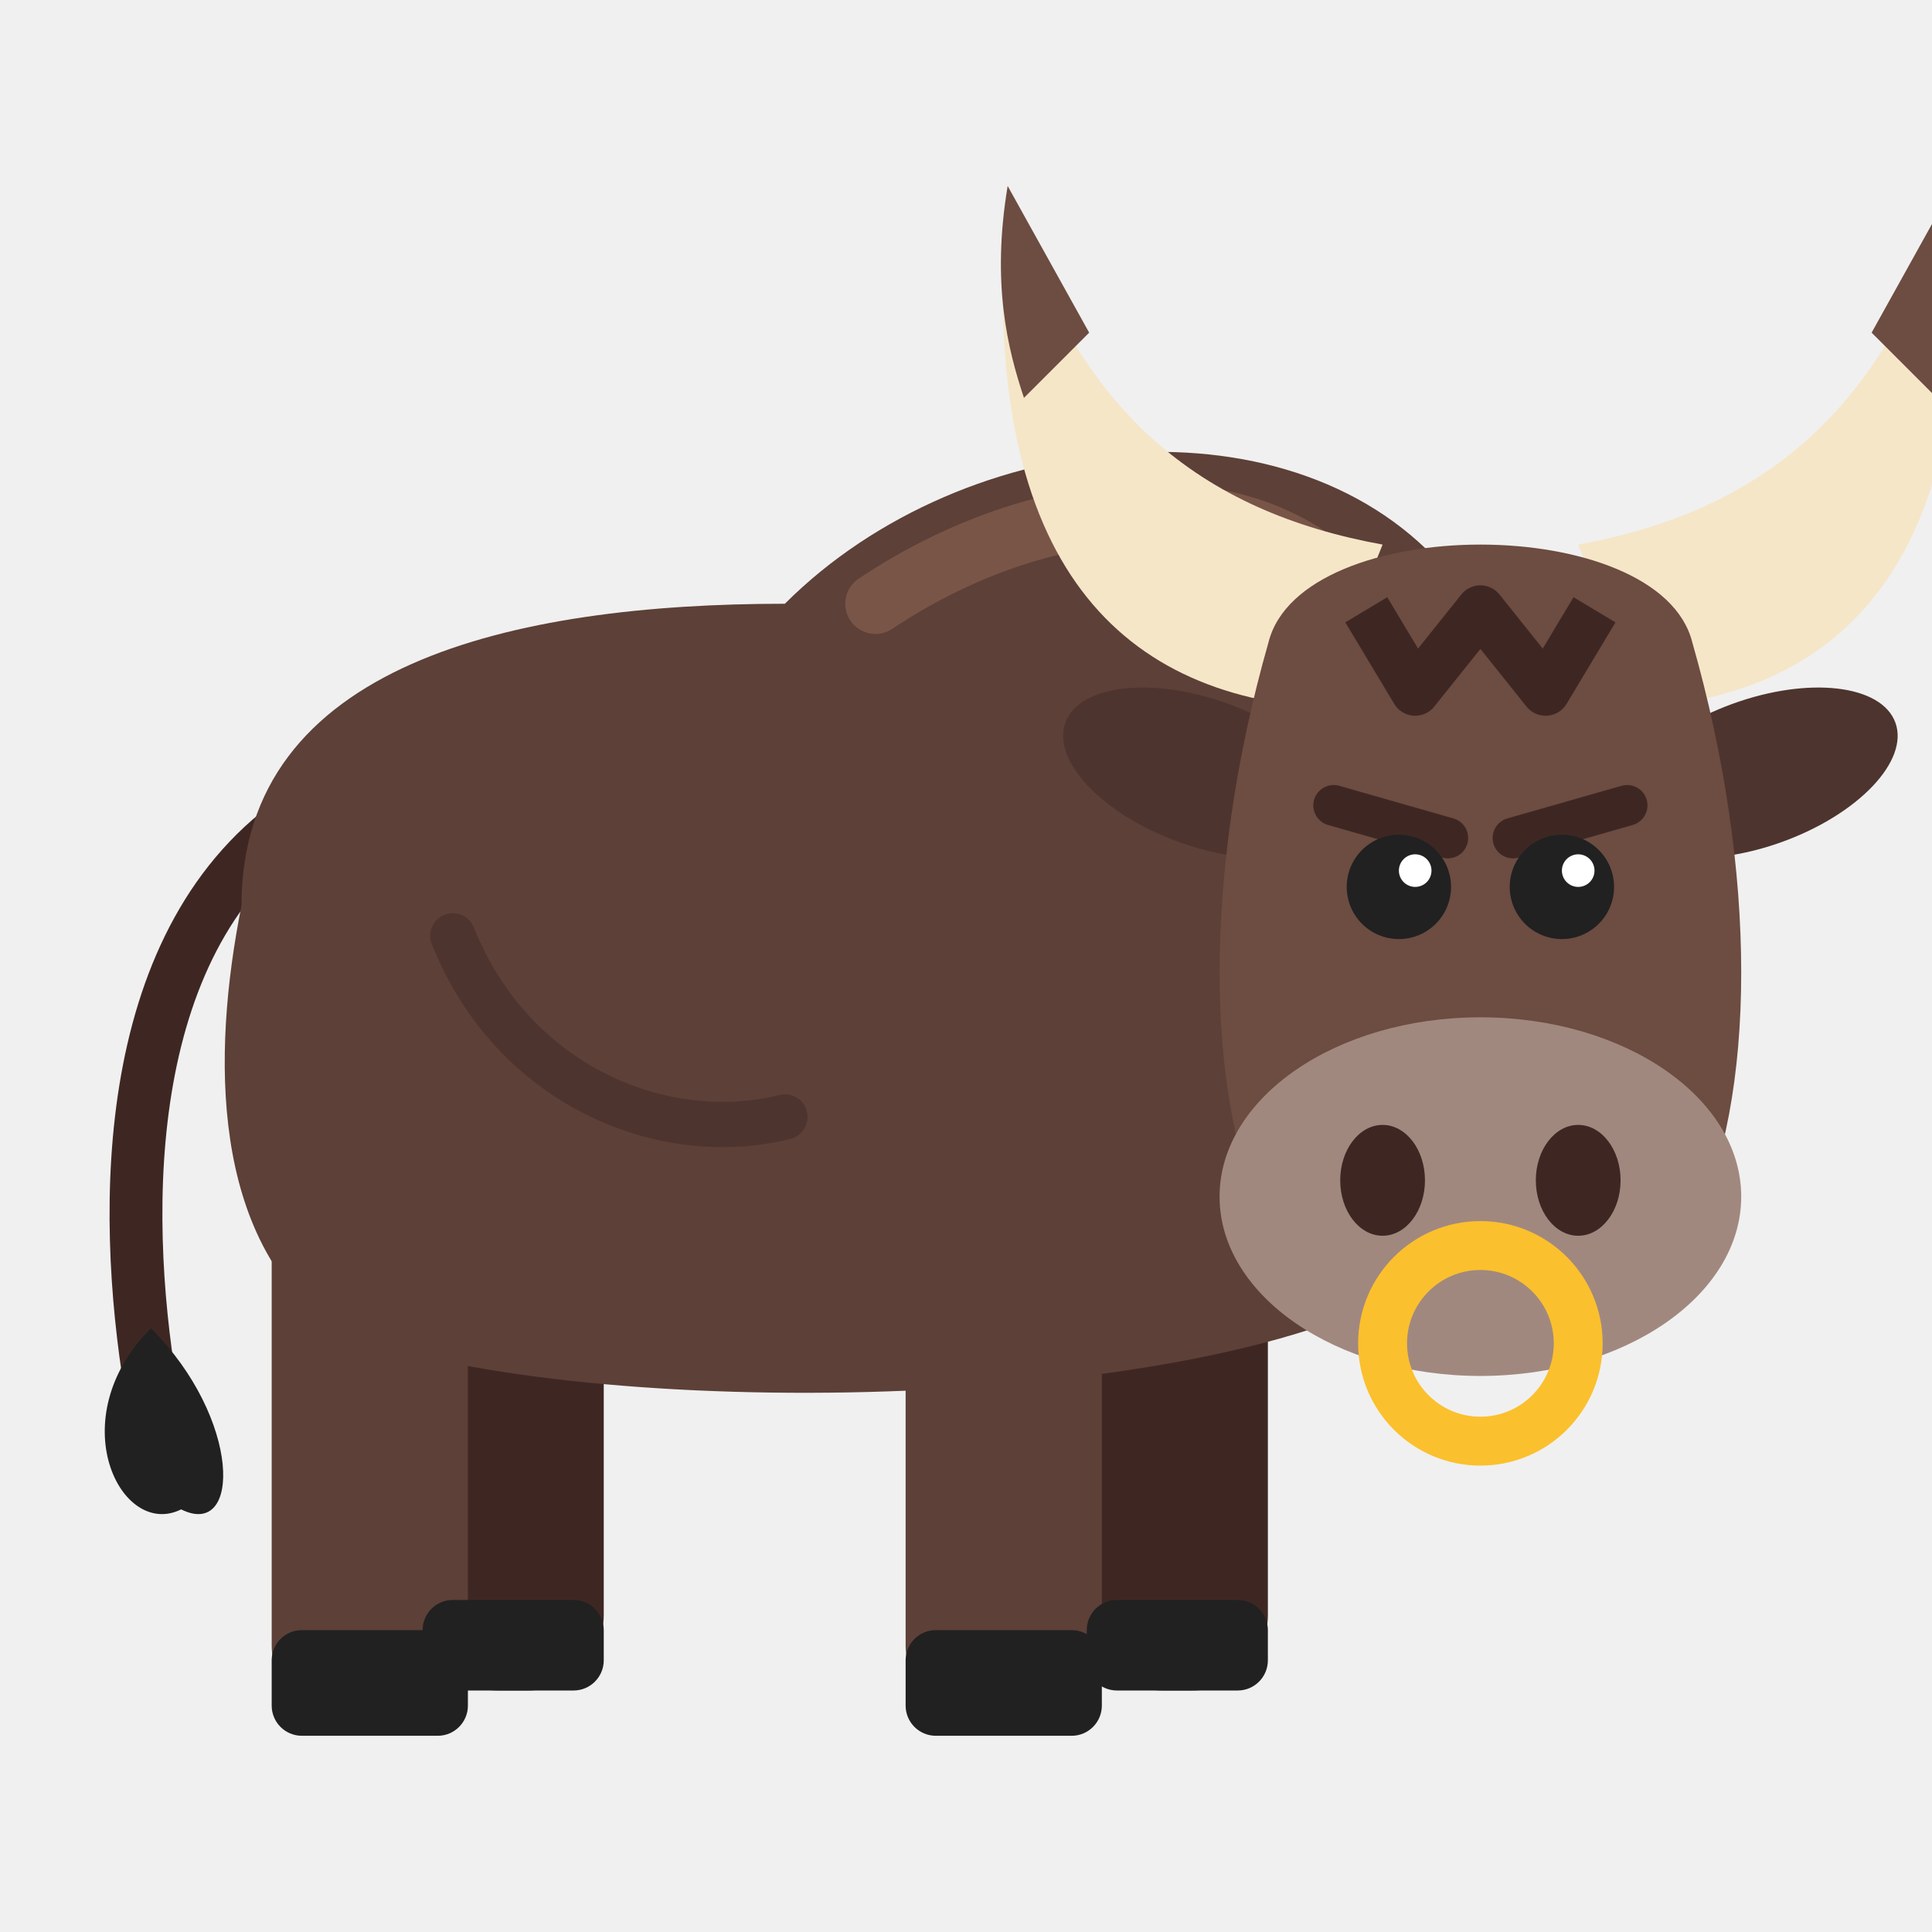
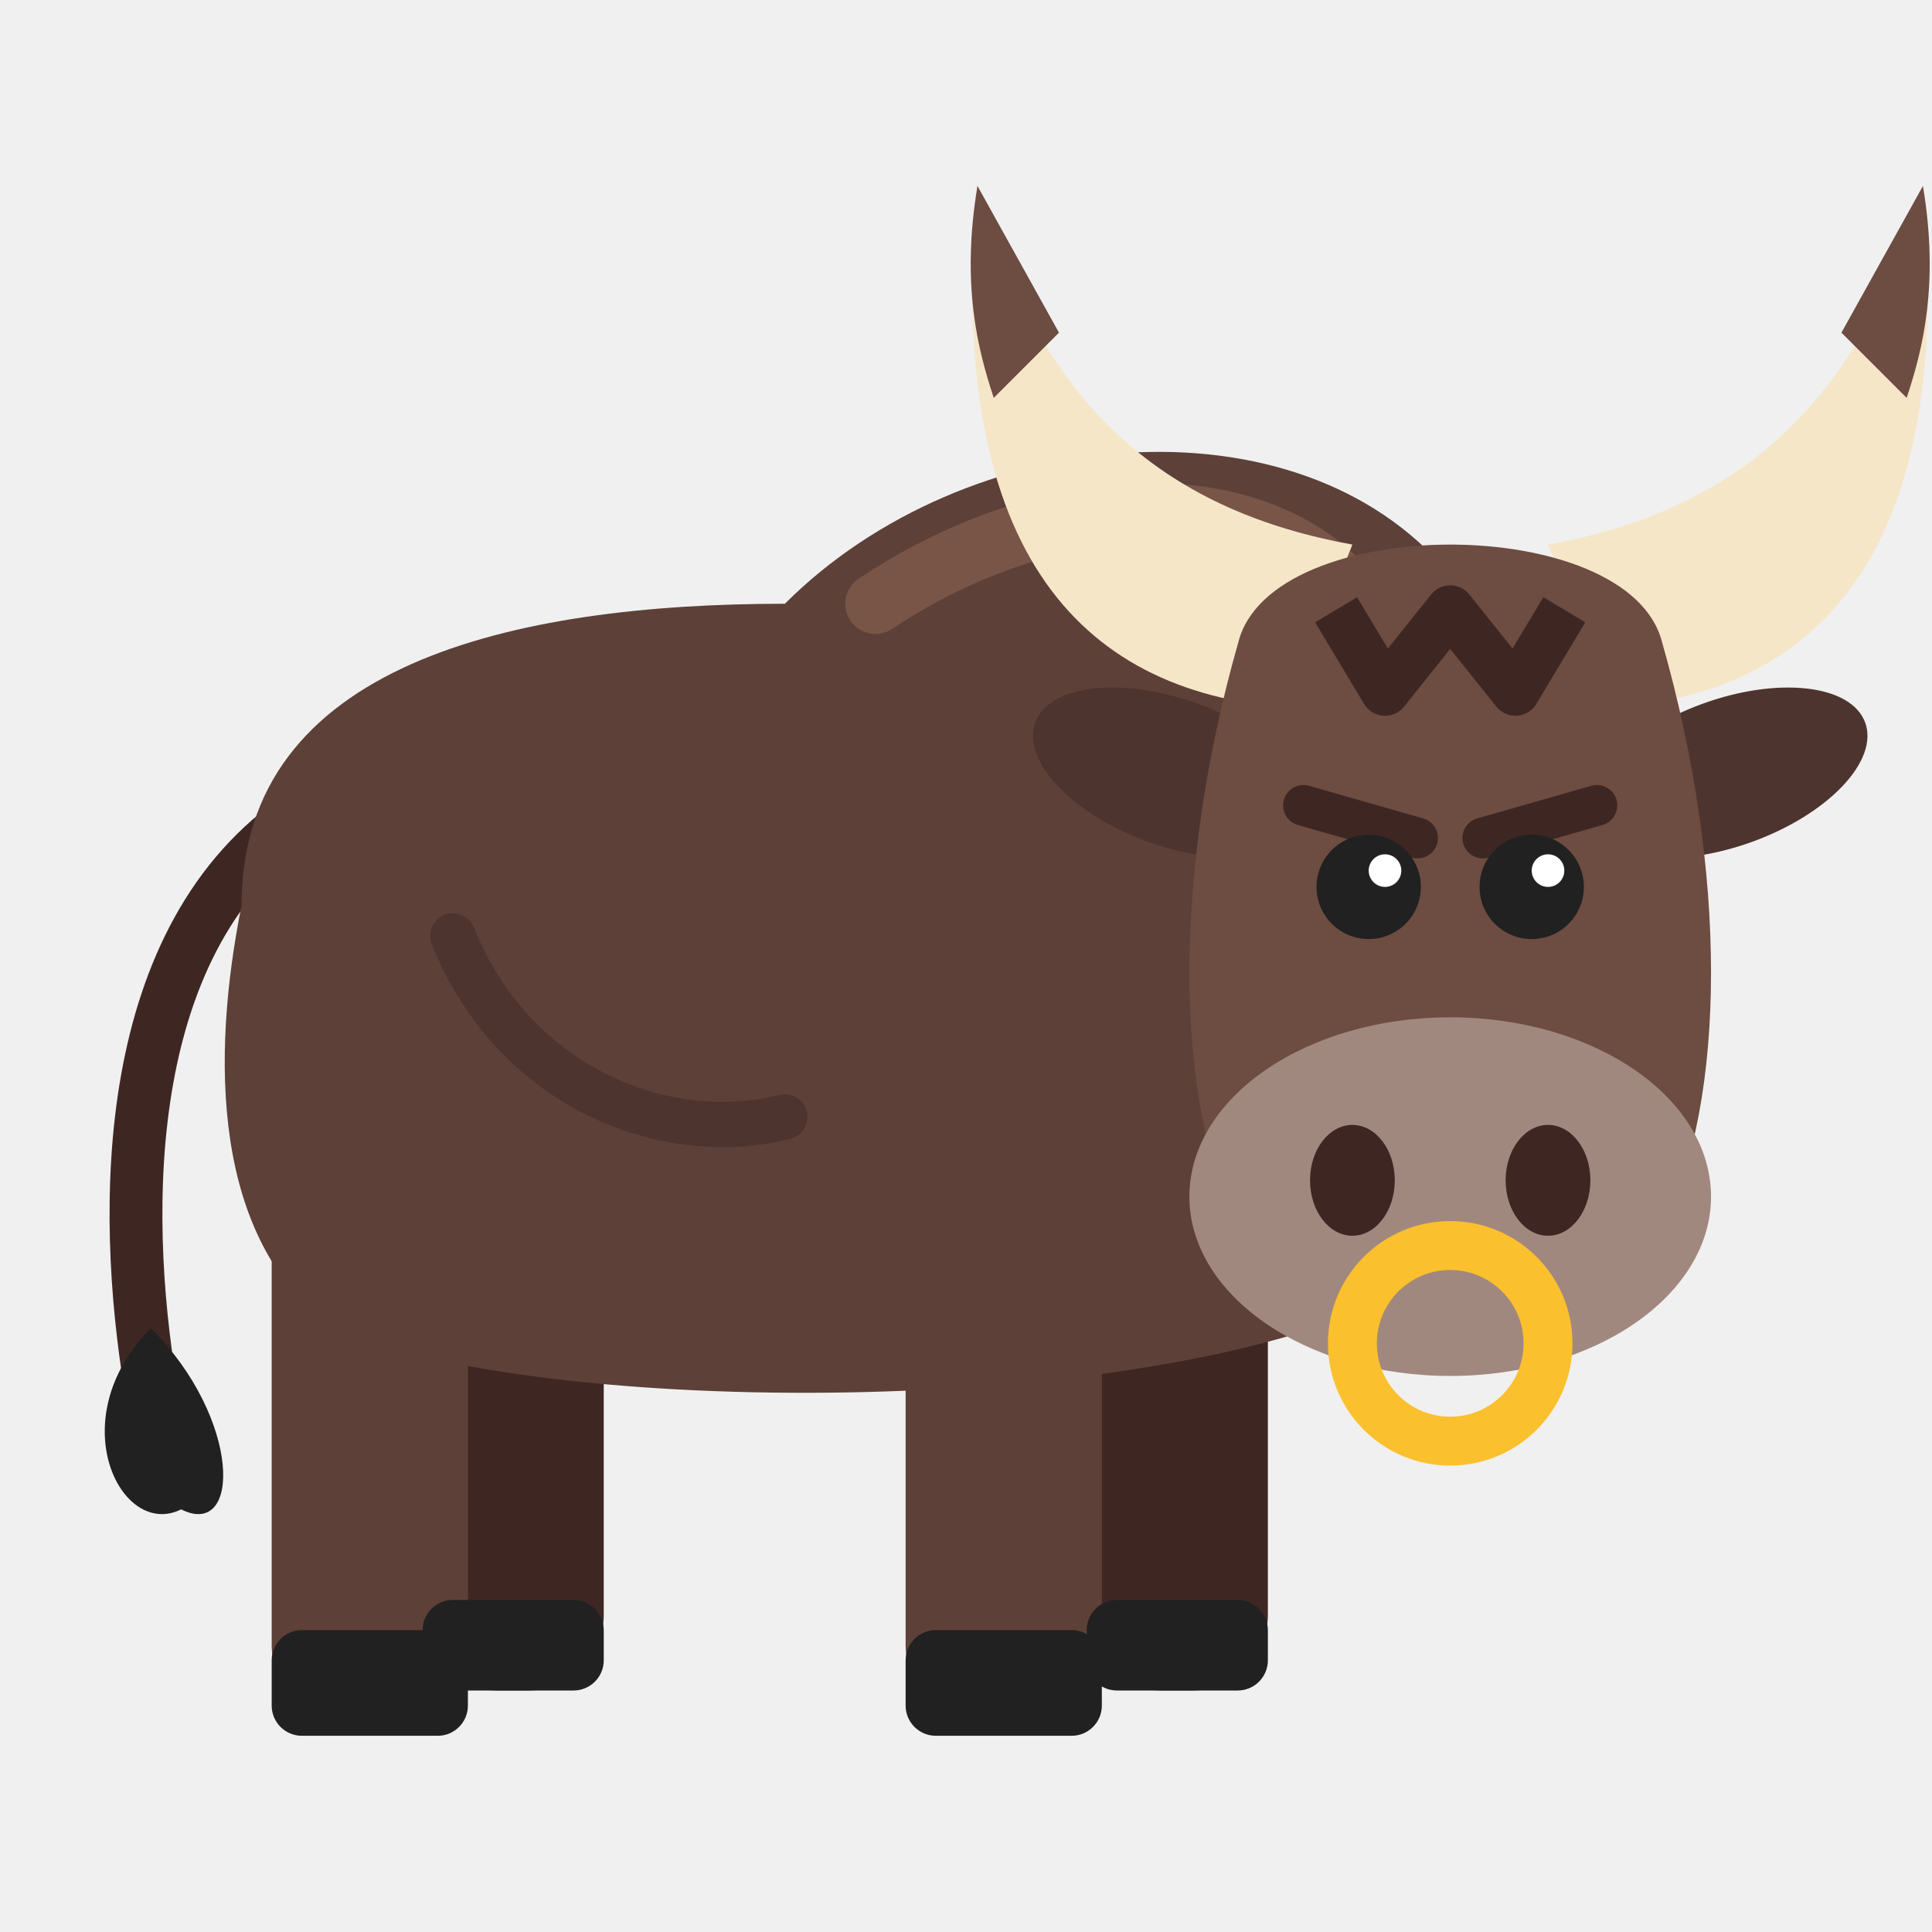
<svg xmlns="http://www.w3.org/2000/svg" viewBox="0 0 128 128">
  <path d="M20 54 C8 62 8 80 10 92" stroke="#3e2723" stroke-width="3.5" fill="none" stroke-linecap="round" />
  <path d="M10 88 C4 94 8 102 12 100 C16 102 16 94 10 88 Z" fill="#212121" />
  <g fill="#3e2723">
    <rect x="28" y="78" width="12" height="34" rx="5" />
    <rect x="72" y="78" width="12" height="34" rx="5" />
  </g>
  <g fill="#5d4037">
    <rect x="18" y="78" width="13" height="36" rx="5" />
    <rect x="60" y="78" width="13" height="36" rx="5" />
  </g>
  <g fill="#212121">
    <rect x="18" y="108" width="13" height="7" rx="2" />
    <rect x="60" y="108" width="13" height="7" rx="2" />
    <rect x="28" y="106" width="12" height="6" rx="2" />
    <rect x="72" y="106" width="12" height="6" rx="2" />
  </g>
  <path d="M16 60 C16 44 34 40 52 40 C64 28 86 26 96 38 C104 50 100 74 92 86 C76 94 36 94 22 88 C14 82 14 70 16 60 Z" fill="#5d4037" />
  <path d="M58 40 C70 32 84 32 90 40" stroke="#795548" stroke-width="4" fill="none" stroke-linecap="round" />
  <path d="M30 62 C34 72 44 76 52 74" stroke="#4e342e" stroke-width="3" fill="none" stroke-linecap="round" />
-   <g transform="translate(97 62) scale(1.08) translate(-102 -62)">
+   <g transform="translate(95 62) scale(1.08) translate(-102 -62)">
    <path d="M93 48 C80 47 72 38 74 16 C78 30 86 36 97 38 Z" fill="#f5e6c8" />
    <path d="M113 48 C126 47 134 38 132 16 C128 30 120 36 109 38 Z" fill="#f5e6c8" />
    <path d="M74 16 C73 22 74 26 75 29 L79 25 Z M132 16 C133 22 132 26 131 29 L127 25 Z" fill="#6d4c41" />
    <ellipse cx="86" cy="52" rx="9" ry="4.5" fill="#4e342e" transform="rotate(20 86 52)" />
    <ellipse cx="120" cy="52" rx="9" ry="4.5" fill="#4e342e" transform="rotate(-20 120 52)" />
    <path d="M90 44 C92 36 114 36 116 44 C120 58 120 72 116 80 L90 80 C86 72 86 58 90 44 Z" fill="#6d4c41" />
    <path d="M96 42 l3 5 l4 -5 l4 5 l3 -5" stroke="#3e2723" stroke-width="3" fill="none" stroke-linejoin="round" />
    <path d="M94 54 l7 2 M112 54 l-7 2" stroke="#3e2723" stroke-width="2.5" stroke-linecap="round" />
    <circle cx="98" cy="59" r="3.2" fill="#212121" />
    <circle cx="99" cy="58" r="1" fill="#fff" />
    <circle cx="108" cy="59" r="3.2" fill="#212121" />
    <circle cx="109" cy="58" r="1" fill="#fff" />
    <ellipse cx="103" cy="78" rx="16" ry="11" fill="#a1887f" />
    <ellipse cx="97" cy="77" rx="2.6" ry="3.4" fill="#3e2723" />
    <ellipse cx="109" cy="77" rx="2.6" ry="3.4" fill="#3e2723" />
    <circle cx="103" cy="87" r="6" fill="none" stroke="#fbc02d" stroke-width="3" />
  </g>
</svg>
